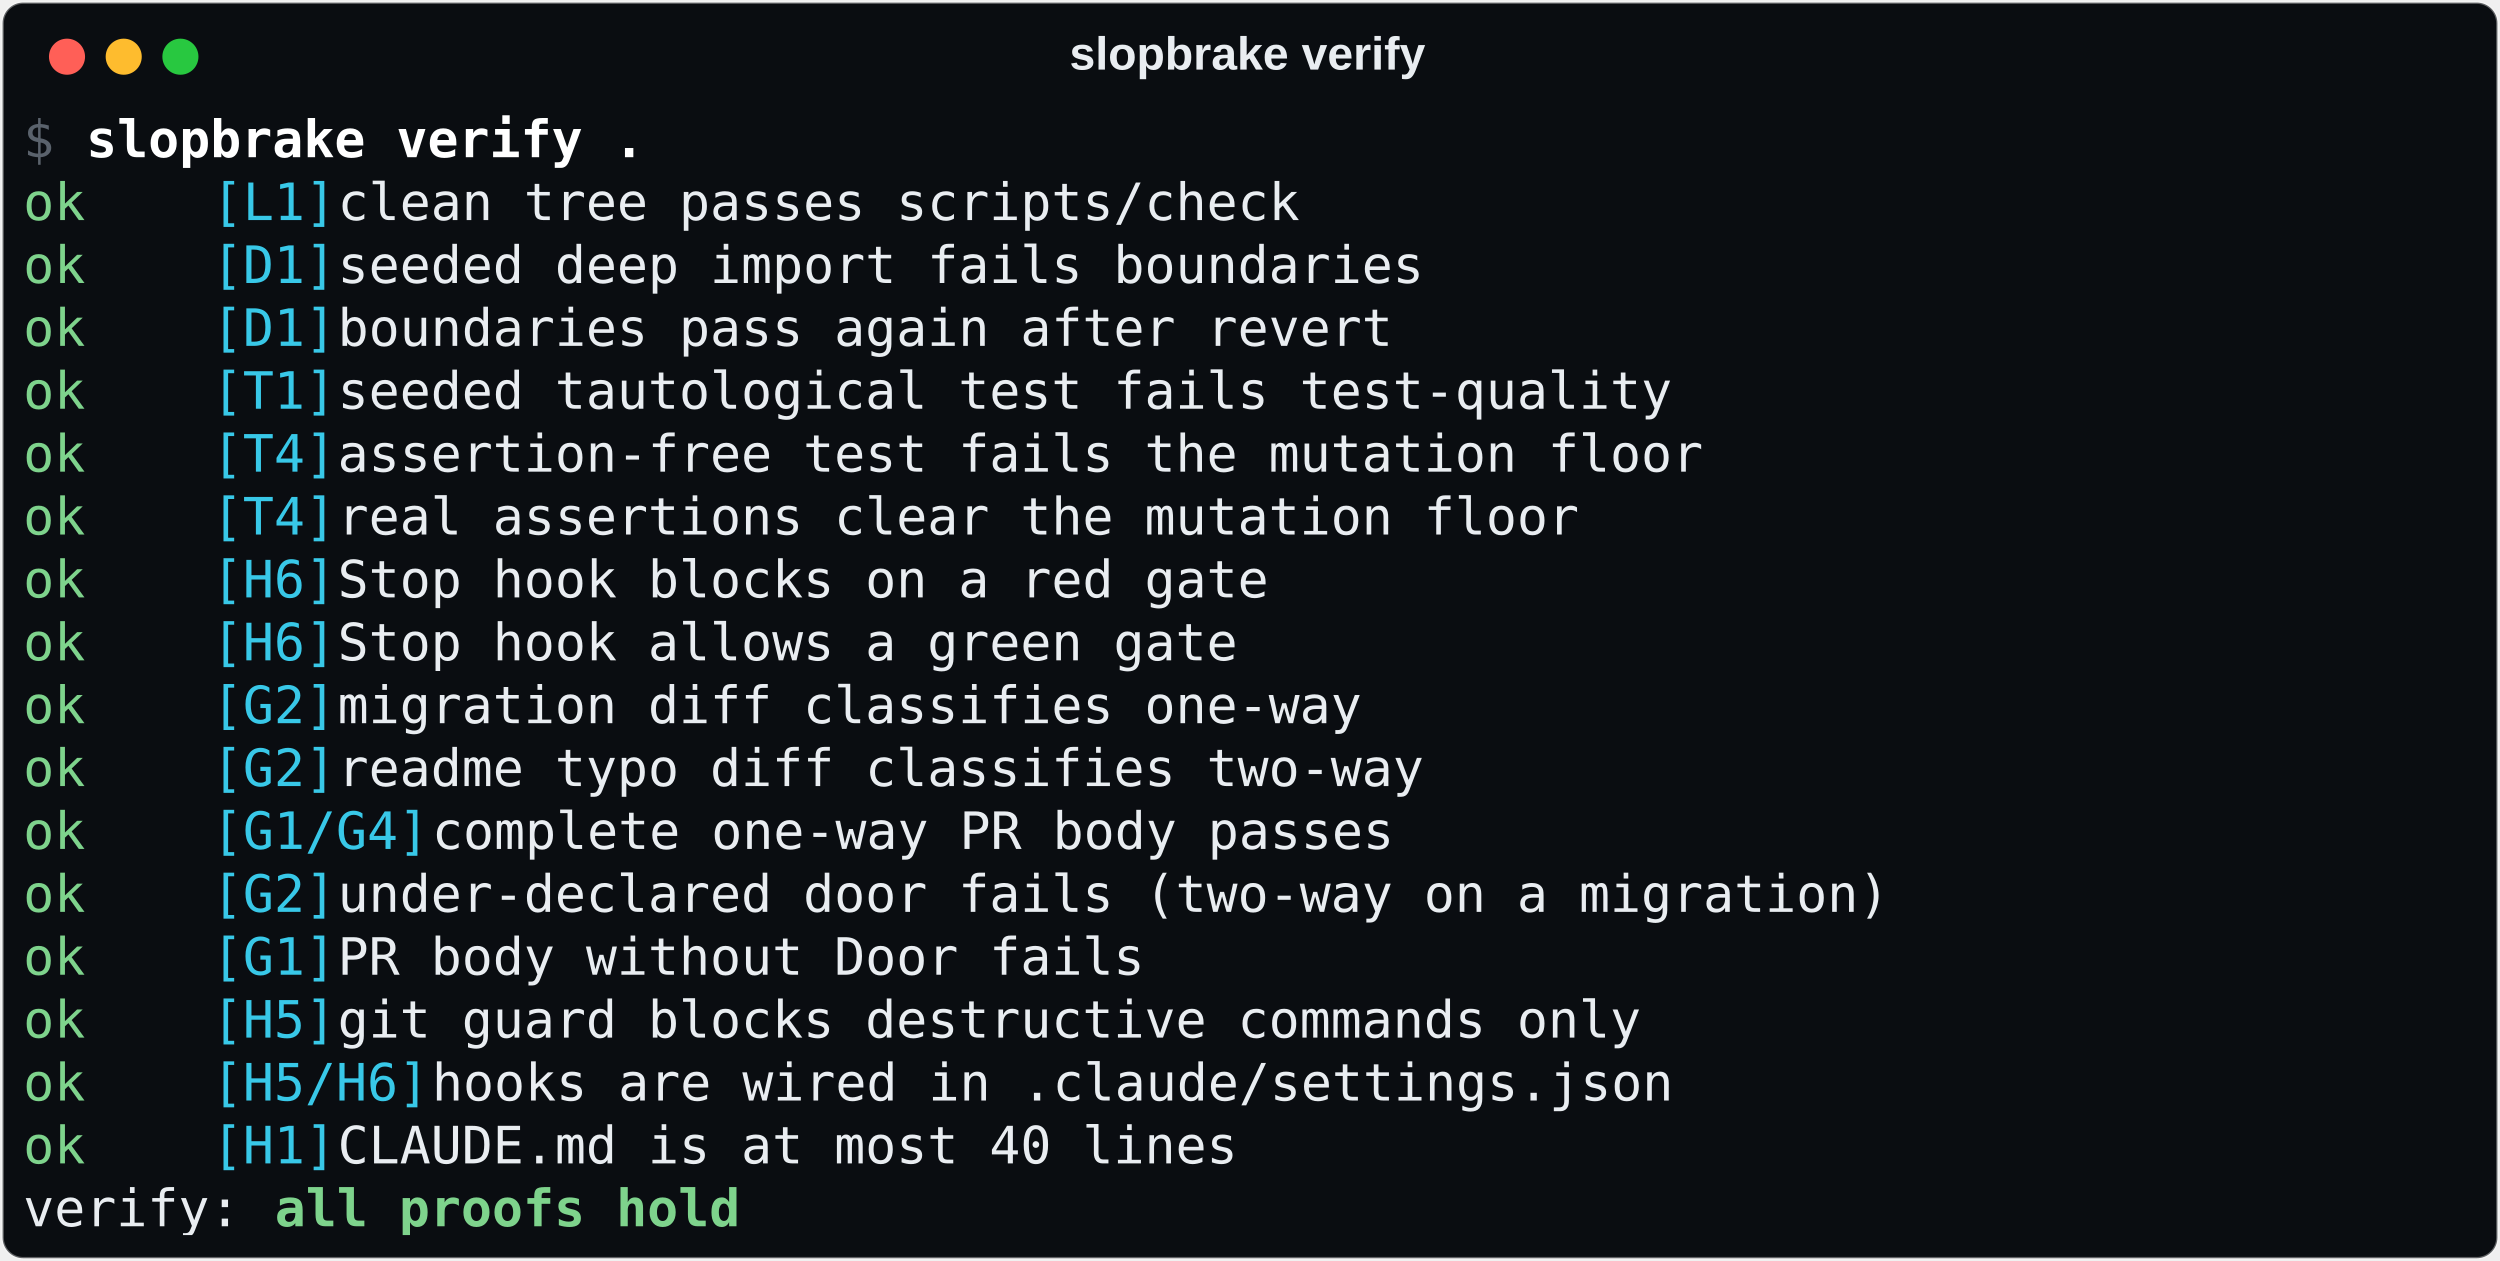
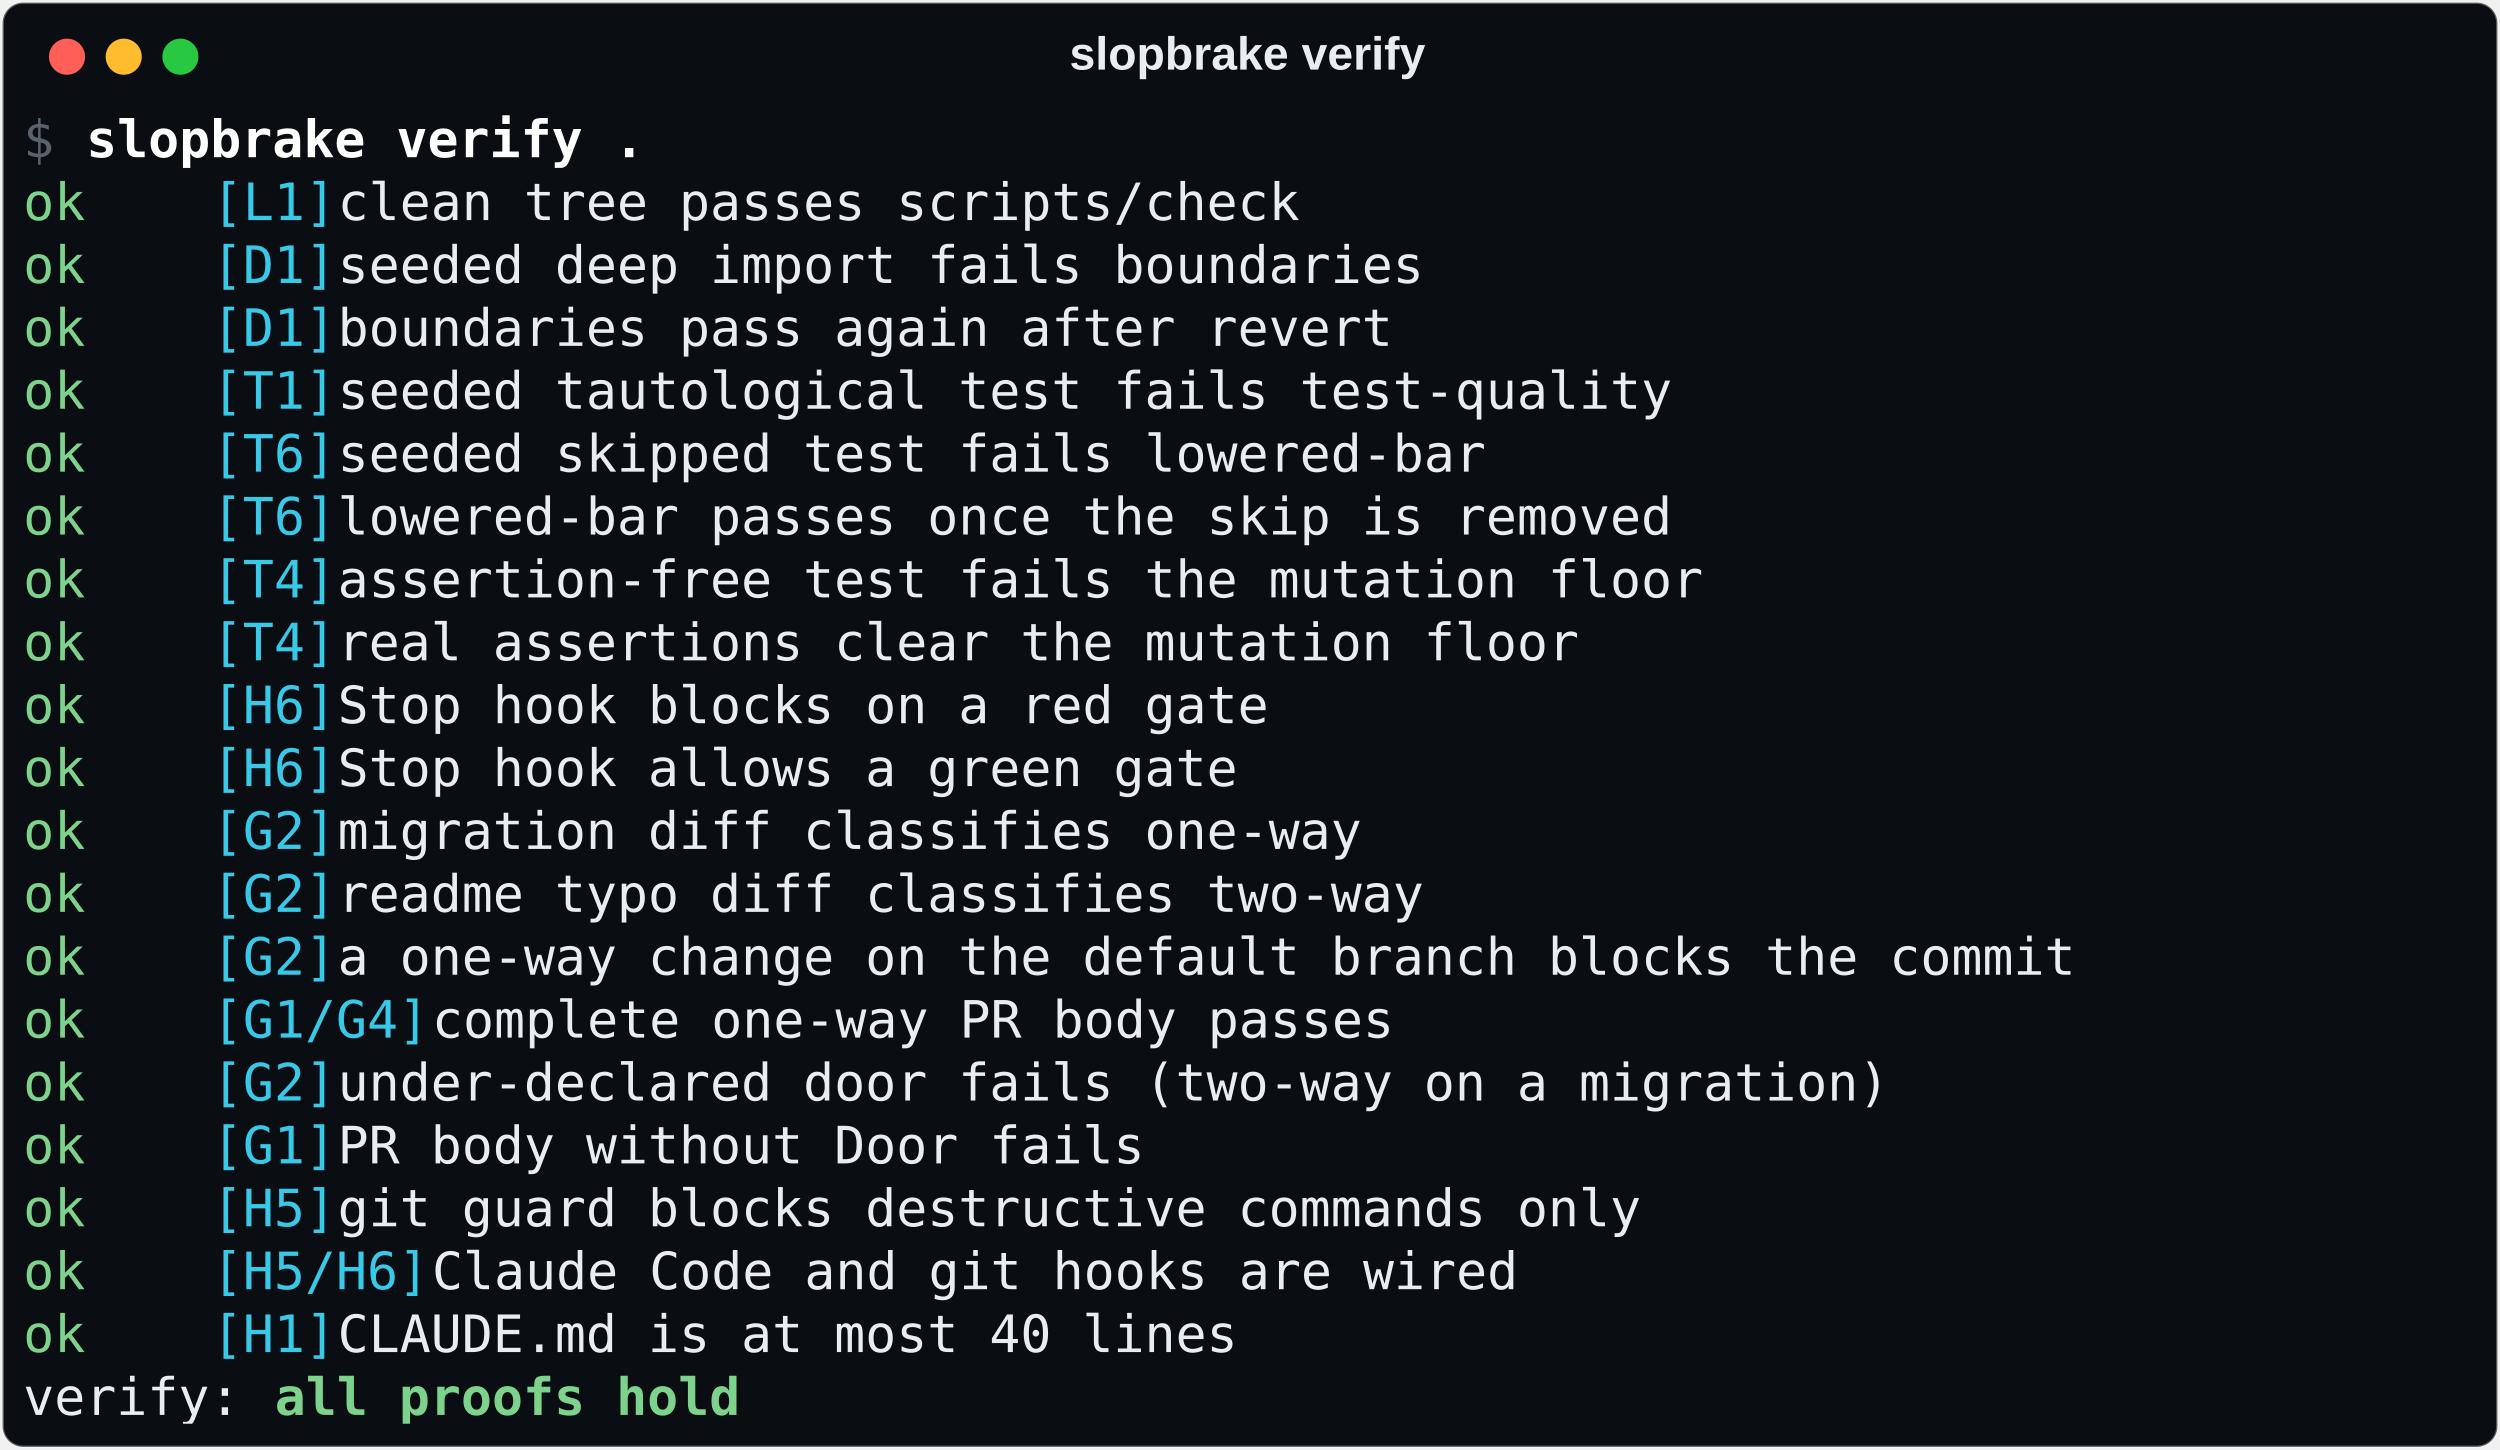
- <svg xmlns="http://www.w3.org/2000/svg" class="rich-terminal" viewBox="0 0 970 489.2">
+ <svg xmlns="http://www.w3.org/2000/svg" class="rich-terminal" viewBox="0 0 970 562.4">
  <style>

    @font-face {
        font-family: "Fira Code";
        src: local("FiraCode-Regular"),
                url("https://cdnjs.cloudflare.com/ajax/libs/firacode/6.2.0/woff2/FiraCode-Regular.woff2") format("woff2"),
                url("https://cdnjs.cloudflare.com/ajax/libs/firacode/6.2.0/woff/FiraCode-Regular.woff") format("woff");
        font-style: normal;
        font-weight: 400;
    }
    @font-face {
        font-family: "Fira Code";
        src: local("FiraCode-Bold"),
                url("https://cdnjs.cloudflare.com/ajax/libs/firacode/6.2.0/woff2/FiraCode-Bold.woff2") format("woff2"),
                url("https://cdnjs.cloudflare.com/ajax/libs/firacode/6.2.0/woff/FiraCode-Bold.woff") format("woff");
        font-style: bold;
        font-weight: 700;
    }

-     .terminal-3787413141-matrix {
+     .terminal-1001998375-matrix {
        font-family: Fira Code, monospace;
        font-size: 20px;
        line-height: 24.4px;
        font-variant-east-asian: full-width;
    }

-     .terminal-3787413141-title {
+     .terminal-1001998375-title {
        font-size: 18px;
        font-weight: bold;
        font-family: arial;
    }

-     .terminal-3787413141-r1 { fill: #5a626c }
- .terminal-3787413141-r2 { fill: #ffffff;font-weight: bold }
- .terminal-3787413141-r3 { fill: #e9edf1 }
- .terminal-3787413141-r4 { fill: #7ed38c }
- .terminal-3787413141-r5 { fill: #38c8e8 }
- .terminal-3787413141-r6 { fill: #7ed38c;font-weight: bold }
+     .terminal-1001998375-r1 { fill: #5a626c }
+ .terminal-1001998375-r2 { fill: #ffffff;font-weight: bold }
+ .terminal-1001998375-r3 { fill: #e9edf1 }
+ .terminal-1001998375-r4 { fill: #7ed38c }
+ .terminal-1001998375-r5 { fill: #38c8e8 }
+ .terminal-1001998375-r6 { fill: #7ed38c;font-weight: bold }
    </style>
  <defs>
-     <clipPath id="terminal-3787413141-clip-terminal">
-       <rect x="0" y="0" width="950.6" height="438.2" />
-     </clipPath>
-     <clipPath id="terminal-3787413141-line-0">
+     <clipPath id="terminal-1001998375-clip-terminal">
+       <rect x="0" y="0" width="950.6" height="511.4" />
+     </clipPath>
+     <clipPath id="terminal-1001998375-line-0">
      <rect x="0" y="1.5" width="951.6" height="24.65" />
    </clipPath>
-     <clipPath id="terminal-3787413141-line-1">
+     <clipPath id="terminal-1001998375-line-1">
      <rect x="0" y="25.9" width="951.6" height="24.65" />
    </clipPath>
-     <clipPath id="terminal-3787413141-line-2">
+     <clipPath id="terminal-1001998375-line-2">
      <rect x="0" y="50.3" width="951.6" height="24.65" />
    </clipPath>
-     <clipPath id="terminal-3787413141-line-3">
+     <clipPath id="terminal-1001998375-line-3">
      <rect x="0" y="74.7" width="951.6" height="24.65" />
    </clipPath>
-     <clipPath id="terminal-3787413141-line-4">
+     <clipPath id="terminal-1001998375-line-4">
      <rect x="0" y="99.1" width="951.6" height="24.65" />
    </clipPath>
-     <clipPath id="terminal-3787413141-line-5">
+     <clipPath id="terminal-1001998375-line-5">
      <rect x="0" y="123.5" width="951.6" height="24.65" />
    </clipPath>
-     <clipPath id="terminal-3787413141-line-6">
+     <clipPath id="terminal-1001998375-line-6">
      <rect x="0" y="147.9" width="951.6" height="24.65" />
    </clipPath>
-     <clipPath id="terminal-3787413141-line-7">
+     <clipPath id="terminal-1001998375-line-7">
      <rect x="0" y="172.3" width="951.6" height="24.65" />
    </clipPath>
-     <clipPath id="terminal-3787413141-line-8">
+     <clipPath id="terminal-1001998375-line-8">
      <rect x="0" y="196.7" width="951.6" height="24.65" />
    </clipPath>
-     <clipPath id="terminal-3787413141-line-9">
+     <clipPath id="terminal-1001998375-line-9">
      <rect x="0" y="221.1" width="951.6" height="24.65" />
    </clipPath>
-     <clipPath id="terminal-3787413141-line-10">
+     <clipPath id="terminal-1001998375-line-10">
      <rect x="0" y="245.5" width="951.6" height="24.65" />
    </clipPath>
-     <clipPath id="terminal-3787413141-line-11">
+     <clipPath id="terminal-1001998375-line-11">
      <rect x="0" y="269.9" width="951.6" height="24.65" />
    </clipPath>
-     <clipPath id="terminal-3787413141-line-12">
+     <clipPath id="terminal-1001998375-line-12">
      <rect x="0" y="294.3" width="951.6" height="24.65" />
    </clipPath>
-     <clipPath id="terminal-3787413141-line-13">
+     <clipPath id="terminal-1001998375-line-13">
      <rect x="0" y="318.7" width="951.6" height="24.65" />
    </clipPath>
-     <clipPath id="terminal-3787413141-line-14">
+     <clipPath id="terminal-1001998375-line-14">
      <rect x="0" y="343.1" width="951.6" height="24.65" />
    </clipPath>
-     <clipPath id="terminal-3787413141-line-15">
+     <clipPath id="terminal-1001998375-line-15">
      <rect x="0" y="367.5" width="951.6" height="24.65" />
    </clipPath>
-     <clipPath id="terminal-3787413141-line-16">
+     <clipPath id="terminal-1001998375-line-16">
      <rect x="0" y="391.9" width="951.6" height="24.65" />
    </clipPath>
+     <clipPath id="terminal-1001998375-line-17">
+       <rect x="0" y="416.3" width="951.6" height="24.65" />
+     </clipPath>
+     <clipPath id="terminal-1001998375-line-18">
+       <rect x="0" y="440.7" width="951.6" height="24.65" />
+     </clipPath>
+     <clipPath id="terminal-1001998375-line-19">
+       <rect x="0" y="465.1" width="951.6" height="24.65" />
+     </clipPath>
  </defs>
-   <rect fill="#0a0d11" stroke="rgba(255,255,255,0.35)" stroke-width="1" x="1" y="1" width="968" height="487.2" rx="8" />
-   <text class="terminal-3787413141-title" fill="#e9edf1" text-anchor="middle" x="484" y="27">slopbrake verify</text>
+   <rect fill="#0a0d11" stroke="rgba(255,255,255,0.35)" stroke-width="1" x="1" y="1" width="968" height="560.4" rx="8" />
+   <text class="terminal-1001998375-title" fill="#e9edf1" text-anchor="middle" x="484" y="27">slopbrake verify</text>
  <g transform="translate(26,22)">
    <circle cx="0" cy="0" r="7" fill="#ff5f57" />
    <circle cx="22" cy="0" r="7" fill="#febc2e" />
    <circle cx="44" cy="0" r="7" fill="#28c840" />
  </g>
-   <g transform="translate(9, 41)" clip-path="url(#terminal-3787413141-clip-terminal)">
-     <g class="terminal-3787413141-matrix">
-       <text class="terminal-3787413141-r1" x="0" y="20" textLength="24.4" clip-path="url(#terminal-3787413141-line-0)">$ </text>
-       <text class="terminal-3787413141-r2" x="24.4" y="20" textLength="219.6" clip-path="url(#terminal-3787413141-line-0)">slopbrake verify .</text>
-       <text class="terminal-3787413141-r3" x="951.6" y="20" textLength="12.2" clip-path="url(#terminal-3787413141-line-0)">
- </text>
-       <text class="terminal-3787413141-r4" x="0" y="44.4" textLength="24.4" clip-path="url(#terminal-3787413141-line-1)">ok</text>
-       <text class="terminal-3787413141-r5" x="73.2" y="44.4" textLength="48.8" clip-path="url(#terminal-3787413141-line-1)">[L1]</text>
-       <text class="terminal-3787413141-r3" x="122" y="44.4" textLength="390.4" clip-path="url(#terminal-3787413141-line-1)"> clean tree passes scripts/check</text>
-       <text class="terminal-3787413141-r3" x="951.6" y="44.4" textLength="12.2" clip-path="url(#terminal-3787413141-line-1)">
- </text>
-       <text class="terminal-3787413141-r4" x="0" y="68.8" textLength="24.4" clip-path="url(#terminal-3787413141-line-2)">ok</text>
-       <text class="terminal-3787413141-r5" x="73.2" y="68.8" textLength="48.8" clip-path="url(#terminal-3787413141-line-2)">[D1]</text>
-       <text class="terminal-3787413141-r3" x="122" y="68.8" textLength="439.2" clip-path="url(#terminal-3787413141-line-2)"> seeded deep import fails boundaries</text>
-       <text class="terminal-3787413141-r3" x="951.6" y="68.8" textLength="12.2" clip-path="url(#terminal-3787413141-line-2)">
- </text>
-       <text class="terminal-3787413141-r4" x="0" y="93.2" textLength="24.4" clip-path="url(#terminal-3787413141-line-3)">ok</text>
-       <text class="terminal-3787413141-r5" x="73.2" y="93.2" textLength="48.8" clip-path="url(#terminal-3787413141-line-3)">[D1]</text>
-       <text class="terminal-3787413141-r3" x="122" y="93.2" textLength="427" clip-path="url(#terminal-3787413141-line-3)"> boundaries pass again after revert</text>
-       <text class="terminal-3787413141-r3" x="951.6" y="93.2" textLength="12.2" clip-path="url(#terminal-3787413141-line-3)">
- </text>
-       <text class="terminal-3787413141-r4" x="0" y="117.6" textLength="24.4" clip-path="url(#terminal-3787413141-line-4)">ok</text>
-       <text class="terminal-3787413141-r5" x="73.2" y="117.6" textLength="48.8" clip-path="url(#terminal-3787413141-line-4)">[T1]</text>
-       <text class="terminal-3787413141-r3" x="122" y="117.6" textLength="536.8" clip-path="url(#terminal-3787413141-line-4)"> seeded tautological test fails test-quality</text>
-       <text class="terminal-3787413141-r3" x="951.6" y="117.6" textLength="12.2" clip-path="url(#terminal-3787413141-line-4)">
- </text>
-       <text class="terminal-3787413141-r4" x="0" y="142" textLength="24.4" clip-path="url(#terminal-3787413141-line-5)">ok</text>
-       <text class="terminal-3787413141-r5" x="73.2" y="142" textLength="48.8" clip-path="url(#terminal-3787413141-line-5)">[T4]</text>
-       <text class="terminal-3787413141-r3" x="122" y="142" textLength="549" clip-path="url(#terminal-3787413141-line-5)"> assertion-free test fails the mutation floor</text>
-       <text class="terminal-3787413141-r3" x="951.6" y="142" textLength="12.2" clip-path="url(#terminal-3787413141-line-5)">
- </text>
-       <text class="terminal-3787413141-r4" x="0" y="166.4" textLength="24.4" clip-path="url(#terminal-3787413141-line-6)">ok</text>
-       <text class="terminal-3787413141-r5" x="73.2" y="166.4" textLength="48.8" clip-path="url(#terminal-3787413141-line-6)">[T4]</text>
-       <text class="terminal-3787413141-r3" x="122" y="166.4" textLength="500.2" clip-path="url(#terminal-3787413141-line-6)"> real assertions clear the mutation floor</text>
-       <text class="terminal-3787413141-r3" x="951.6" y="166.4" textLength="12.2" clip-path="url(#terminal-3787413141-line-6)">
- </text>
-       <text class="terminal-3787413141-r4" x="0" y="190.8" textLength="24.4" clip-path="url(#terminal-3787413141-line-7)">ok</text>
-       <text class="terminal-3787413141-r5" x="73.2" y="190.8" textLength="48.8" clip-path="url(#terminal-3787413141-line-7)">[H6]</text>
-       <text class="terminal-3787413141-r3" x="122" y="190.8" textLength="378.2" clip-path="url(#terminal-3787413141-line-7)"> Stop hook blocks on a red gate</text>
-       <text class="terminal-3787413141-r3" x="951.6" y="190.8" textLength="12.2" clip-path="url(#terminal-3787413141-line-7)">
- </text>
-       <text class="terminal-3787413141-r4" x="0" y="215.2" textLength="24.4" clip-path="url(#terminal-3787413141-line-8)">ok</text>
-       <text class="terminal-3787413141-r5" x="73.2" y="215.2" textLength="48.8" clip-path="url(#terminal-3787413141-line-8)">[H6]</text>
-       <text class="terminal-3787413141-r3" x="122" y="215.2" textLength="366" clip-path="url(#terminal-3787413141-line-8)"> Stop hook allows a green gate</text>
-       <text class="terminal-3787413141-r3" x="951.6" y="215.2" textLength="12.2" clip-path="url(#terminal-3787413141-line-8)">
- </text>
-       <text class="terminal-3787413141-r4" x="0" y="239.6" textLength="24.4" clip-path="url(#terminal-3787413141-line-9)">ok</text>
-       <text class="terminal-3787413141-r5" x="73.2" y="239.6" textLength="48.8" clip-path="url(#terminal-3787413141-line-9)">[G2]</text>
-       <text class="terminal-3787413141-r3" x="122" y="239.6" textLength="414.8" clip-path="url(#terminal-3787413141-line-9)"> migration diff classifies one-way</text>
-       <text class="terminal-3787413141-r3" x="951.6" y="239.6" textLength="12.2" clip-path="url(#terminal-3787413141-line-9)">
- </text>
-       <text class="terminal-3787413141-r4" x="0" y="264" textLength="24.4" clip-path="url(#terminal-3787413141-line-10)">ok</text>
-       <text class="terminal-3787413141-r5" x="73.2" y="264" textLength="48.8" clip-path="url(#terminal-3787413141-line-10)">[G2]</text>
-       <text class="terminal-3787413141-r3" x="122" y="264" textLength="439.2" clip-path="url(#terminal-3787413141-line-10)"> readme typo diff classifies two-way</text>
-       <text class="terminal-3787413141-r3" x="951.6" y="264" textLength="12.2" clip-path="url(#terminal-3787413141-line-10)">
- </text>
-       <text class="terminal-3787413141-r4" x="0" y="288.4" textLength="24.4" clip-path="url(#terminal-3787413141-line-11)">ok</text>
-       <text class="terminal-3787413141-r5" x="73.2" y="288.4" textLength="85.4" clip-path="url(#terminal-3787413141-line-11)">[G1/G4]</text>
-       <text class="terminal-3787413141-r3" x="158.6" y="288.4" textLength="390.4" clip-path="url(#terminal-3787413141-line-11)"> complete one-way PR body passes</text>
-       <text class="terminal-3787413141-r3" x="951.6" y="288.4" textLength="12.2" clip-path="url(#terminal-3787413141-line-11)">
- </text>
-       <text class="terminal-3787413141-r4" x="0" y="312.8" textLength="24.4" clip-path="url(#terminal-3787413141-line-12)">ok</text>
-       <text class="terminal-3787413141-r5" x="73.2" y="312.8" textLength="48.8" clip-path="url(#terminal-3787413141-line-12)">[G2]</text>
-       <text class="terminal-3787413141-r3" x="122" y="312.8" textLength="622.2" clip-path="url(#terminal-3787413141-line-12)"> under-declared door fails (two-way on a migration)</text>
-       <text class="terminal-3787413141-r3" x="951.6" y="312.8" textLength="12.2" clip-path="url(#terminal-3787413141-line-12)">
- </text>
-       <text class="terminal-3787413141-r4" x="0" y="337.2" textLength="24.4" clip-path="url(#terminal-3787413141-line-13)">ok</text>
-       <text class="terminal-3787413141-r5" x="73.2" y="337.2" textLength="48.8" clip-path="url(#terminal-3787413141-line-13)">[G1]</text>
-       <text class="terminal-3787413141-r3" x="122" y="337.2" textLength="329.4" clip-path="url(#terminal-3787413141-line-13)"> PR body without Door fails</text>
-       <text class="terminal-3787413141-r3" x="951.6" y="337.2" textLength="12.2" clip-path="url(#terminal-3787413141-line-13)">
- </text>
-       <text class="terminal-3787413141-r4" x="0" y="361.6" textLength="24.4" clip-path="url(#terminal-3787413141-line-14)">ok</text>
-       <text class="terminal-3787413141-r5" x="73.2" y="361.6" textLength="48.8" clip-path="url(#terminal-3787413141-line-14)">[H5]</text>
-       <text class="terminal-3787413141-r3" x="122" y="361.6" textLength="524.6" clip-path="url(#terminal-3787413141-line-14)"> git guard blocks destructive commands only</text>
-       <text class="terminal-3787413141-r3" x="951.6" y="361.6" textLength="12.2" clip-path="url(#terminal-3787413141-line-14)">
- </text>
-       <text class="terminal-3787413141-r4" x="0" y="386" textLength="24.4" clip-path="url(#terminal-3787413141-line-15)">ok</text>
-       <text class="terminal-3787413141-r5" x="73.2" y="386" textLength="85.4" clip-path="url(#terminal-3787413141-line-15)">[H5/H6]</text>
-       <text class="terminal-3787413141-r3" x="158.6" y="386" textLength="500.2" clip-path="url(#terminal-3787413141-line-15)"> hooks are wired in .claude/settings.json</text>
-       <text class="terminal-3787413141-r3" x="951.6" y="386" textLength="12.2" clip-path="url(#terminal-3787413141-line-15)">
- </text>
-       <text class="terminal-3787413141-r4" x="0" y="410.4" textLength="24.4" clip-path="url(#terminal-3787413141-line-16)">ok</text>
-       <text class="terminal-3787413141-r5" x="73.2" y="410.4" textLength="48.8" clip-path="url(#terminal-3787413141-line-16)">[H1]</text>
-       <text class="terminal-3787413141-r3" x="122" y="410.4" textLength="366" clip-path="url(#terminal-3787413141-line-16)"> CLAUDE.md is at most 40 lines</text>
-       <text class="terminal-3787413141-r3" x="951.6" y="410.4" textLength="12.2" clip-path="url(#terminal-3787413141-line-16)">
- </text>
-       <text class="terminal-3787413141-r3" x="0" y="434.8" textLength="97.6" clip-path="url(#terminal-3787413141-line-17)">verify: </text>
-       <text class="terminal-3787413141-r6" x="97.6" y="434.8" textLength="183" clip-path="url(#terminal-3787413141-line-17)">all proofs hold</text>
-       <text class="terminal-3787413141-r3" x="951.6" y="434.8" textLength="12.2" clip-path="url(#terminal-3787413141-line-17)">
+   <g transform="translate(9, 41)" clip-path="url(#terminal-1001998375-clip-terminal)">
+     <g class="terminal-1001998375-matrix">
+       <text class="terminal-1001998375-r1" x="0" y="20" textLength="24.4" clip-path="url(#terminal-1001998375-line-0)">$ </text>
+       <text class="terminal-1001998375-r2" x="24.4" y="20" textLength="219.6" clip-path="url(#terminal-1001998375-line-0)">slopbrake verify .</text>
+       <text class="terminal-1001998375-r3" x="951.6" y="20" textLength="12.2" clip-path="url(#terminal-1001998375-line-0)">
+ </text>
+       <text class="terminal-1001998375-r4" x="0" y="44.4" textLength="24.4" clip-path="url(#terminal-1001998375-line-1)">ok</text>
+       <text class="terminal-1001998375-r5" x="73.2" y="44.4" textLength="48.8" clip-path="url(#terminal-1001998375-line-1)">[L1]</text>
+       <text class="terminal-1001998375-r3" x="122" y="44.4" textLength="390.4" clip-path="url(#terminal-1001998375-line-1)"> clean tree passes scripts/check</text>
+       <text class="terminal-1001998375-r3" x="951.6" y="44.4" textLength="12.2" clip-path="url(#terminal-1001998375-line-1)">
+ </text>
+       <text class="terminal-1001998375-r4" x="0" y="68.8" textLength="24.4" clip-path="url(#terminal-1001998375-line-2)">ok</text>
+       <text class="terminal-1001998375-r5" x="73.2" y="68.8" textLength="48.8" clip-path="url(#terminal-1001998375-line-2)">[D1]</text>
+       <text class="terminal-1001998375-r3" x="122" y="68.8" textLength="439.2" clip-path="url(#terminal-1001998375-line-2)"> seeded deep import fails boundaries</text>
+       <text class="terminal-1001998375-r3" x="951.6" y="68.8" textLength="12.2" clip-path="url(#terminal-1001998375-line-2)">
+ </text>
+       <text class="terminal-1001998375-r4" x="0" y="93.2" textLength="24.4" clip-path="url(#terminal-1001998375-line-3)">ok</text>
+       <text class="terminal-1001998375-r5" x="73.2" y="93.2" textLength="48.8" clip-path="url(#terminal-1001998375-line-3)">[D1]</text>
+       <text class="terminal-1001998375-r3" x="122" y="93.2" textLength="427" clip-path="url(#terminal-1001998375-line-3)"> boundaries pass again after revert</text>
+       <text class="terminal-1001998375-r3" x="951.6" y="93.2" textLength="12.2" clip-path="url(#terminal-1001998375-line-3)">
+ </text>
+       <text class="terminal-1001998375-r4" x="0" y="117.6" textLength="24.4" clip-path="url(#terminal-1001998375-line-4)">ok</text>
+       <text class="terminal-1001998375-r5" x="73.2" y="117.6" textLength="48.8" clip-path="url(#terminal-1001998375-line-4)">[T1]</text>
+       <text class="terminal-1001998375-r3" x="122" y="117.6" textLength="536.8" clip-path="url(#terminal-1001998375-line-4)"> seeded tautological test fails test-quality</text>
+       <text class="terminal-1001998375-r3" x="951.6" y="117.6" textLength="12.2" clip-path="url(#terminal-1001998375-line-4)">
+ </text>
+       <text class="terminal-1001998375-r4" x="0" y="142" textLength="24.4" clip-path="url(#terminal-1001998375-line-5)">ok</text>
+       <text class="terminal-1001998375-r5" x="73.2" y="142" textLength="48.8" clip-path="url(#terminal-1001998375-line-5)">[T6]</text>
+       <text class="terminal-1001998375-r3" x="122" y="142" textLength="463.6" clip-path="url(#terminal-1001998375-line-5)"> seeded skipped test fails lowered-bar</text>
+       <text class="terminal-1001998375-r3" x="951.6" y="142" textLength="12.2" clip-path="url(#terminal-1001998375-line-5)">
+ </text>
+       <text class="terminal-1001998375-r4" x="0" y="166.4" textLength="24.4" clip-path="url(#terminal-1001998375-line-6)">ok</text>
+       <text class="terminal-1001998375-r5" x="73.2" y="166.4" textLength="48.8" clip-path="url(#terminal-1001998375-line-6)">[T6]</text>
+       <text class="terminal-1001998375-r3" x="122" y="166.4" textLength="536.8" clip-path="url(#terminal-1001998375-line-6)"> lowered-bar passes once the skip is removed</text>
+       <text class="terminal-1001998375-r3" x="951.6" y="166.4" textLength="12.2" clip-path="url(#terminal-1001998375-line-6)">
+ </text>
+       <text class="terminal-1001998375-r4" x="0" y="190.8" textLength="24.4" clip-path="url(#terminal-1001998375-line-7)">ok</text>
+       <text class="terminal-1001998375-r5" x="73.2" y="190.8" textLength="48.8" clip-path="url(#terminal-1001998375-line-7)">[T4]</text>
+       <text class="terminal-1001998375-r3" x="122" y="190.8" textLength="549" clip-path="url(#terminal-1001998375-line-7)"> assertion-free test fails the mutation floor</text>
+       <text class="terminal-1001998375-r3" x="951.6" y="190.8" textLength="12.2" clip-path="url(#terminal-1001998375-line-7)">
+ </text>
+       <text class="terminal-1001998375-r4" x="0" y="215.2" textLength="24.4" clip-path="url(#terminal-1001998375-line-8)">ok</text>
+       <text class="terminal-1001998375-r5" x="73.2" y="215.2" textLength="48.8" clip-path="url(#terminal-1001998375-line-8)">[T4]</text>
+       <text class="terminal-1001998375-r3" x="122" y="215.2" textLength="500.2" clip-path="url(#terminal-1001998375-line-8)"> real assertions clear the mutation floor</text>
+       <text class="terminal-1001998375-r3" x="951.6" y="215.2" textLength="12.2" clip-path="url(#terminal-1001998375-line-8)">
+ </text>
+       <text class="terminal-1001998375-r4" x="0" y="239.6" textLength="24.4" clip-path="url(#terminal-1001998375-line-9)">ok</text>
+       <text class="terminal-1001998375-r5" x="73.2" y="239.6" textLength="48.8" clip-path="url(#terminal-1001998375-line-9)">[H6]</text>
+       <text class="terminal-1001998375-r3" x="122" y="239.6" textLength="378.2" clip-path="url(#terminal-1001998375-line-9)"> Stop hook blocks on a red gate</text>
+       <text class="terminal-1001998375-r3" x="951.6" y="239.6" textLength="12.2" clip-path="url(#terminal-1001998375-line-9)">
+ </text>
+       <text class="terminal-1001998375-r4" x="0" y="264" textLength="24.4" clip-path="url(#terminal-1001998375-line-10)">ok</text>
+       <text class="terminal-1001998375-r5" x="73.2" y="264" textLength="48.8" clip-path="url(#terminal-1001998375-line-10)">[H6]</text>
+       <text class="terminal-1001998375-r3" x="122" y="264" textLength="366" clip-path="url(#terminal-1001998375-line-10)"> Stop hook allows a green gate</text>
+       <text class="terminal-1001998375-r3" x="951.6" y="264" textLength="12.2" clip-path="url(#terminal-1001998375-line-10)">
+ </text>
+       <text class="terminal-1001998375-r4" x="0" y="288.4" textLength="24.4" clip-path="url(#terminal-1001998375-line-11)">ok</text>
+       <text class="terminal-1001998375-r5" x="73.2" y="288.4" textLength="48.8" clip-path="url(#terminal-1001998375-line-11)">[G2]</text>
+       <text class="terminal-1001998375-r3" x="122" y="288.4" textLength="414.8" clip-path="url(#terminal-1001998375-line-11)"> migration diff classifies one-way</text>
+       <text class="terminal-1001998375-r3" x="951.6" y="288.4" textLength="12.2" clip-path="url(#terminal-1001998375-line-11)">
+ </text>
+       <text class="terminal-1001998375-r4" x="0" y="312.8" textLength="24.4" clip-path="url(#terminal-1001998375-line-12)">ok</text>
+       <text class="terminal-1001998375-r5" x="73.2" y="312.8" textLength="48.8" clip-path="url(#terminal-1001998375-line-12)">[G2]</text>
+       <text class="terminal-1001998375-r3" x="122" y="312.8" textLength="439.2" clip-path="url(#terminal-1001998375-line-12)"> readme typo diff classifies two-way</text>
+       <text class="terminal-1001998375-r3" x="951.6" y="312.8" textLength="12.2" clip-path="url(#terminal-1001998375-line-12)">
+ </text>
+       <text class="terminal-1001998375-r4" x="0" y="337.2" textLength="24.4" clip-path="url(#terminal-1001998375-line-13)">ok</text>
+       <text class="terminal-1001998375-r5" x="73.2" y="337.2" textLength="48.8" clip-path="url(#terminal-1001998375-line-13)">[G2]</text>
+       <text class="terminal-1001998375-r3" x="122" y="337.2" textLength="695.4" clip-path="url(#terminal-1001998375-line-13)"> a one-way change on the default branch blocks the commit</text>
+       <text class="terminal-1001998375-r3" x="951.6" y="337.2" textLength="12.2" clip-path="url(#terminal-1001998375-line-13)">
+ </text>
+       <text class="terminal-1001998375-r4" x="0" y="361.6" textLength="24.4" clip-path="url(#terminal-1001998375-line-14)">ok</text>
+       <text class="terminal-1001998375-r5" x="73.2" y="361.6" textLength="85.4" clip-path="url(#terminal-1001998375-line-14)">[G1/G4]</text>
+       <text class="terminal-1001998375-r3" x="158.6" y="361.6" textLength="390.4" clip-path="url(#terminal-1001998375-line-14)"> complete one-way PR body passes</text>
+       <text class="terminal-1001998375-r3" x="951.6" y="361.6" textLength="12.2" clip-path="url(#terminal-1001998375-line-14)">
+ </text>
+       <text class="terminal-1001998375-r4" x="0" y="386" textLength="24.4" clip-path="url(#terminal-1001998375-line-15)">ok</text>
+       <text class="terminal-1001998375-r5" x="73.2" y="386" textLength="48.8" clip-path="url(#terminal-1001998375-line-15)">[G2]</text>
+       <text class="terminal-1001998375-r3" x="122" y="386" textLength="622.2" clip-path="url(#terminal-1001998375-line-15)"> under-declared door fails (two-way on a migration)</text>
+       <text class="terminal-1001998375-r3" x="951.6" y="386" textLength="12.2" clip-path="url(#terminal-1001998375-line-15)">
+ </text>
+       <text class="terminal-1001998375-r4" x="0" y="410.4" textLength="24.4" clip-path="url(#terminal-1001998375-line-16)">ok</text>
+       <text class="terminal-1001998375-r5" x="73.2" y="410.4" textLength="48.8" clip-path="url(#terminal-1001998375-line-16)">[G1]</text>
+       <text class="terminal-1001998375-r3" x="122" y="410.4" textLength="329.4" clip-path="url(#terminal-1001998375-line-16)"> PR body without Door fails</text>
+       <text class="terminal-1001998375-r3" x="951.6" y="410.4" textLength="12.2" clip-path="url(#terminal-1001998375-line-16)">
+ </text>
+       <text class="terminal-1001998375-r4" x="0" y="434.8" textLength="24.4" clip-path="url(#terminal-1001998375-line-17)">ok</text>
+       <text class="terminal-1001998375-r5" x="73.2" y="434.8" textLength="48.8" clip-path="url(#terminal-1001998375-line-17)">[H5]</text>
+       <text class="terminal-1001998375-r3" x="122" y="434.8" textLength="524.6" clip-path="url(#terminal-1001998375-line-17)"> git guard blocks destructive commands only</text>
+       <text class="terminal-1001998375-r3" x="951.6" y="434.8" textLength="12.2" clip-path="url(#terminal-1001998375-line-17)">
+ </text>
+       <text class="terminal-1001998375-r4" x="0" y="459.2" textLength="24.4" clip-path="url(#terminal-1001998375-line-18)">ok</text>
+       <text class="terminal-1001998375-r5" x="73.2" y="459.2" textLength="85.4" clip-path="url(#terminal-1001998375-line-18)">[H5/H6]</text>
+       <text class="terminal-1001998375-r3" x="158.6" y="459.2" textLength="439.2" clip-path="url(#terminal-1001998375-line-18)"> Claude Code and git hooks are wired</text>
+       <text class="terminal-1001998375-r3" x="951.6" y="459.2" textLength="12.2" clip-path="url(#terminal-1001998375-line-18)">
+ </text>
+       <text class="terminal-1001998375-r4" x="0" y="483.6" textLength="24.4" clip-path="url(#terminal-1001998375-line-19)">ok</text>
+       <text class="terminal-1001998375-r5" x="73.2" y="483.6" textLength="48.8" clip-path="url(#terminal-1001998375-line-19)">[H1]</text>
+       <text class="terminal-1001998375-r3" x="122" y="483.6" textLength="366" clip-path="url(#terminal-1001998375-line-19)"> CLAUDE.md is at most 40 lines</text>
+       <text class="terminal-1001998375-r3" x="951.6" y="483.6" textLength="12.2" clip-path="url(#terminal-1001998375-line-19)">
+ </text>
+       <text class="terminal-1001998375-r3" x="0" y="508" textLength="97.6" clip-path="url(#terminal-1001998375-line-20)">verify: </text>
+       <text class="terminal-1001998375-r6" x="97.6" y="508" textLength="183" clip-path="url(#terminal-1001998375-line-20)">all proofs hold</text>
+       <text class="terminal-1001998375-r3" x="951.6" y="508" textLength="12.2" clip-path="url(#terminal-1001998375-line-20)">
</text>
    </g>
  </g>
</svg>
